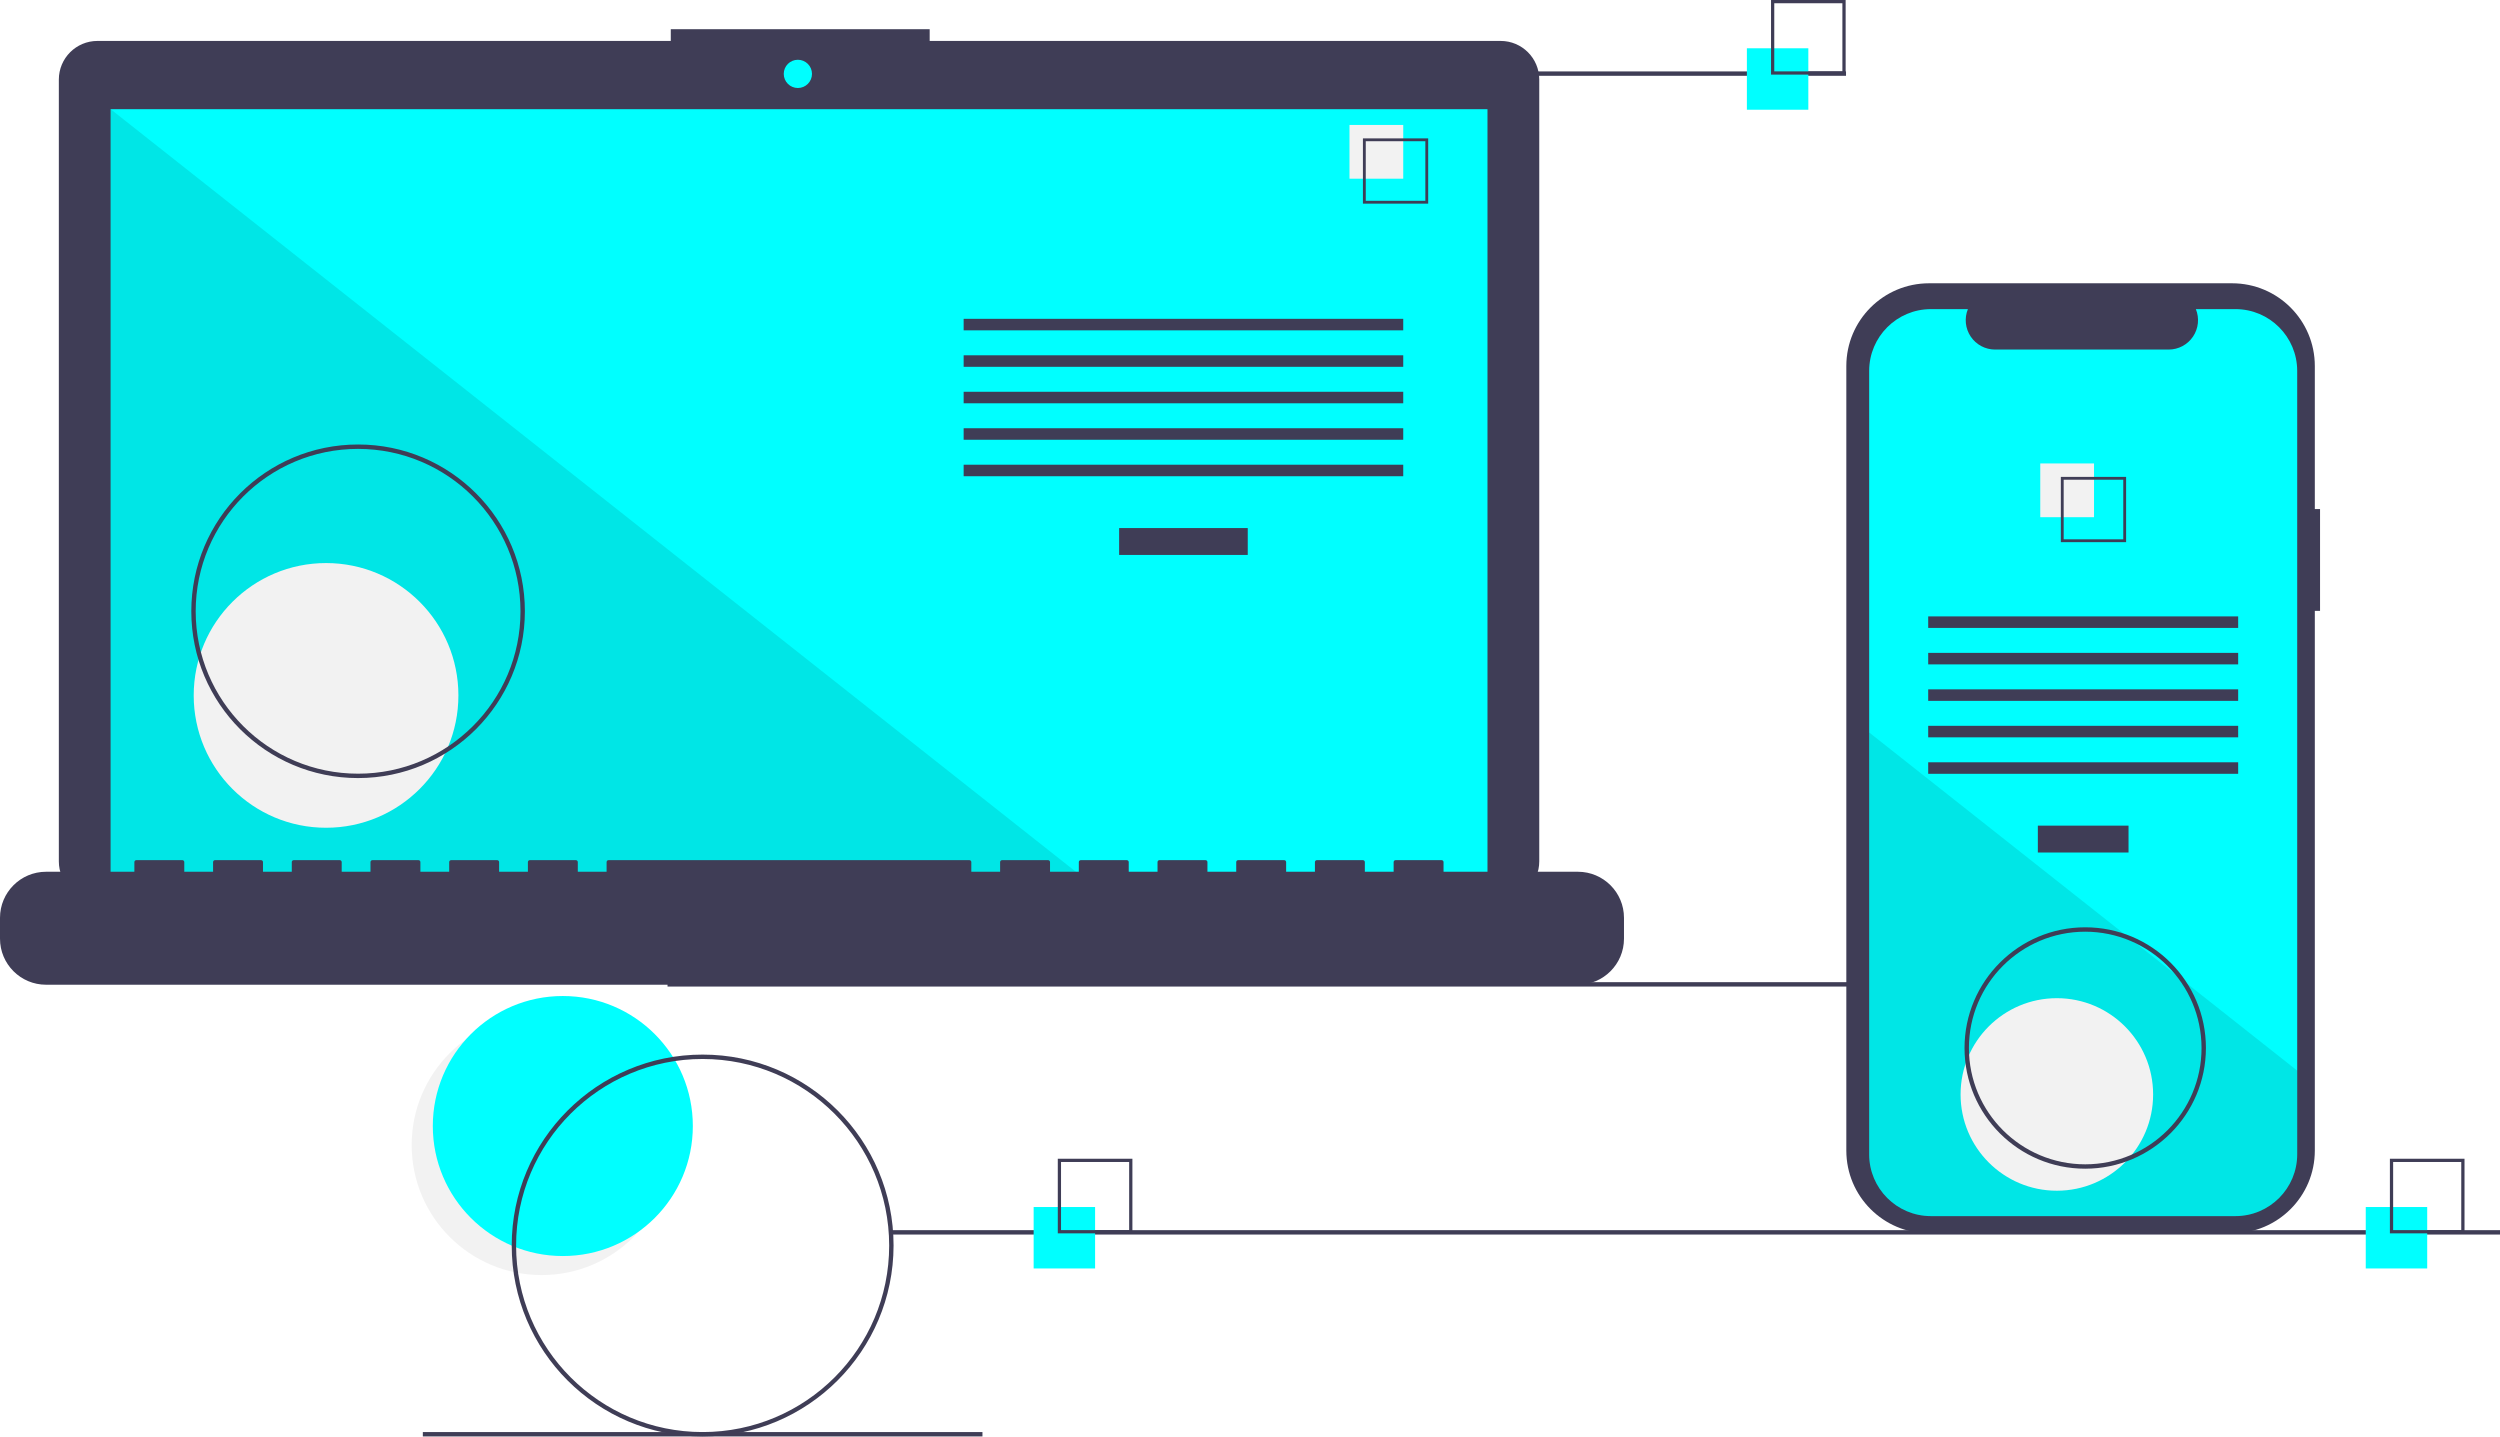
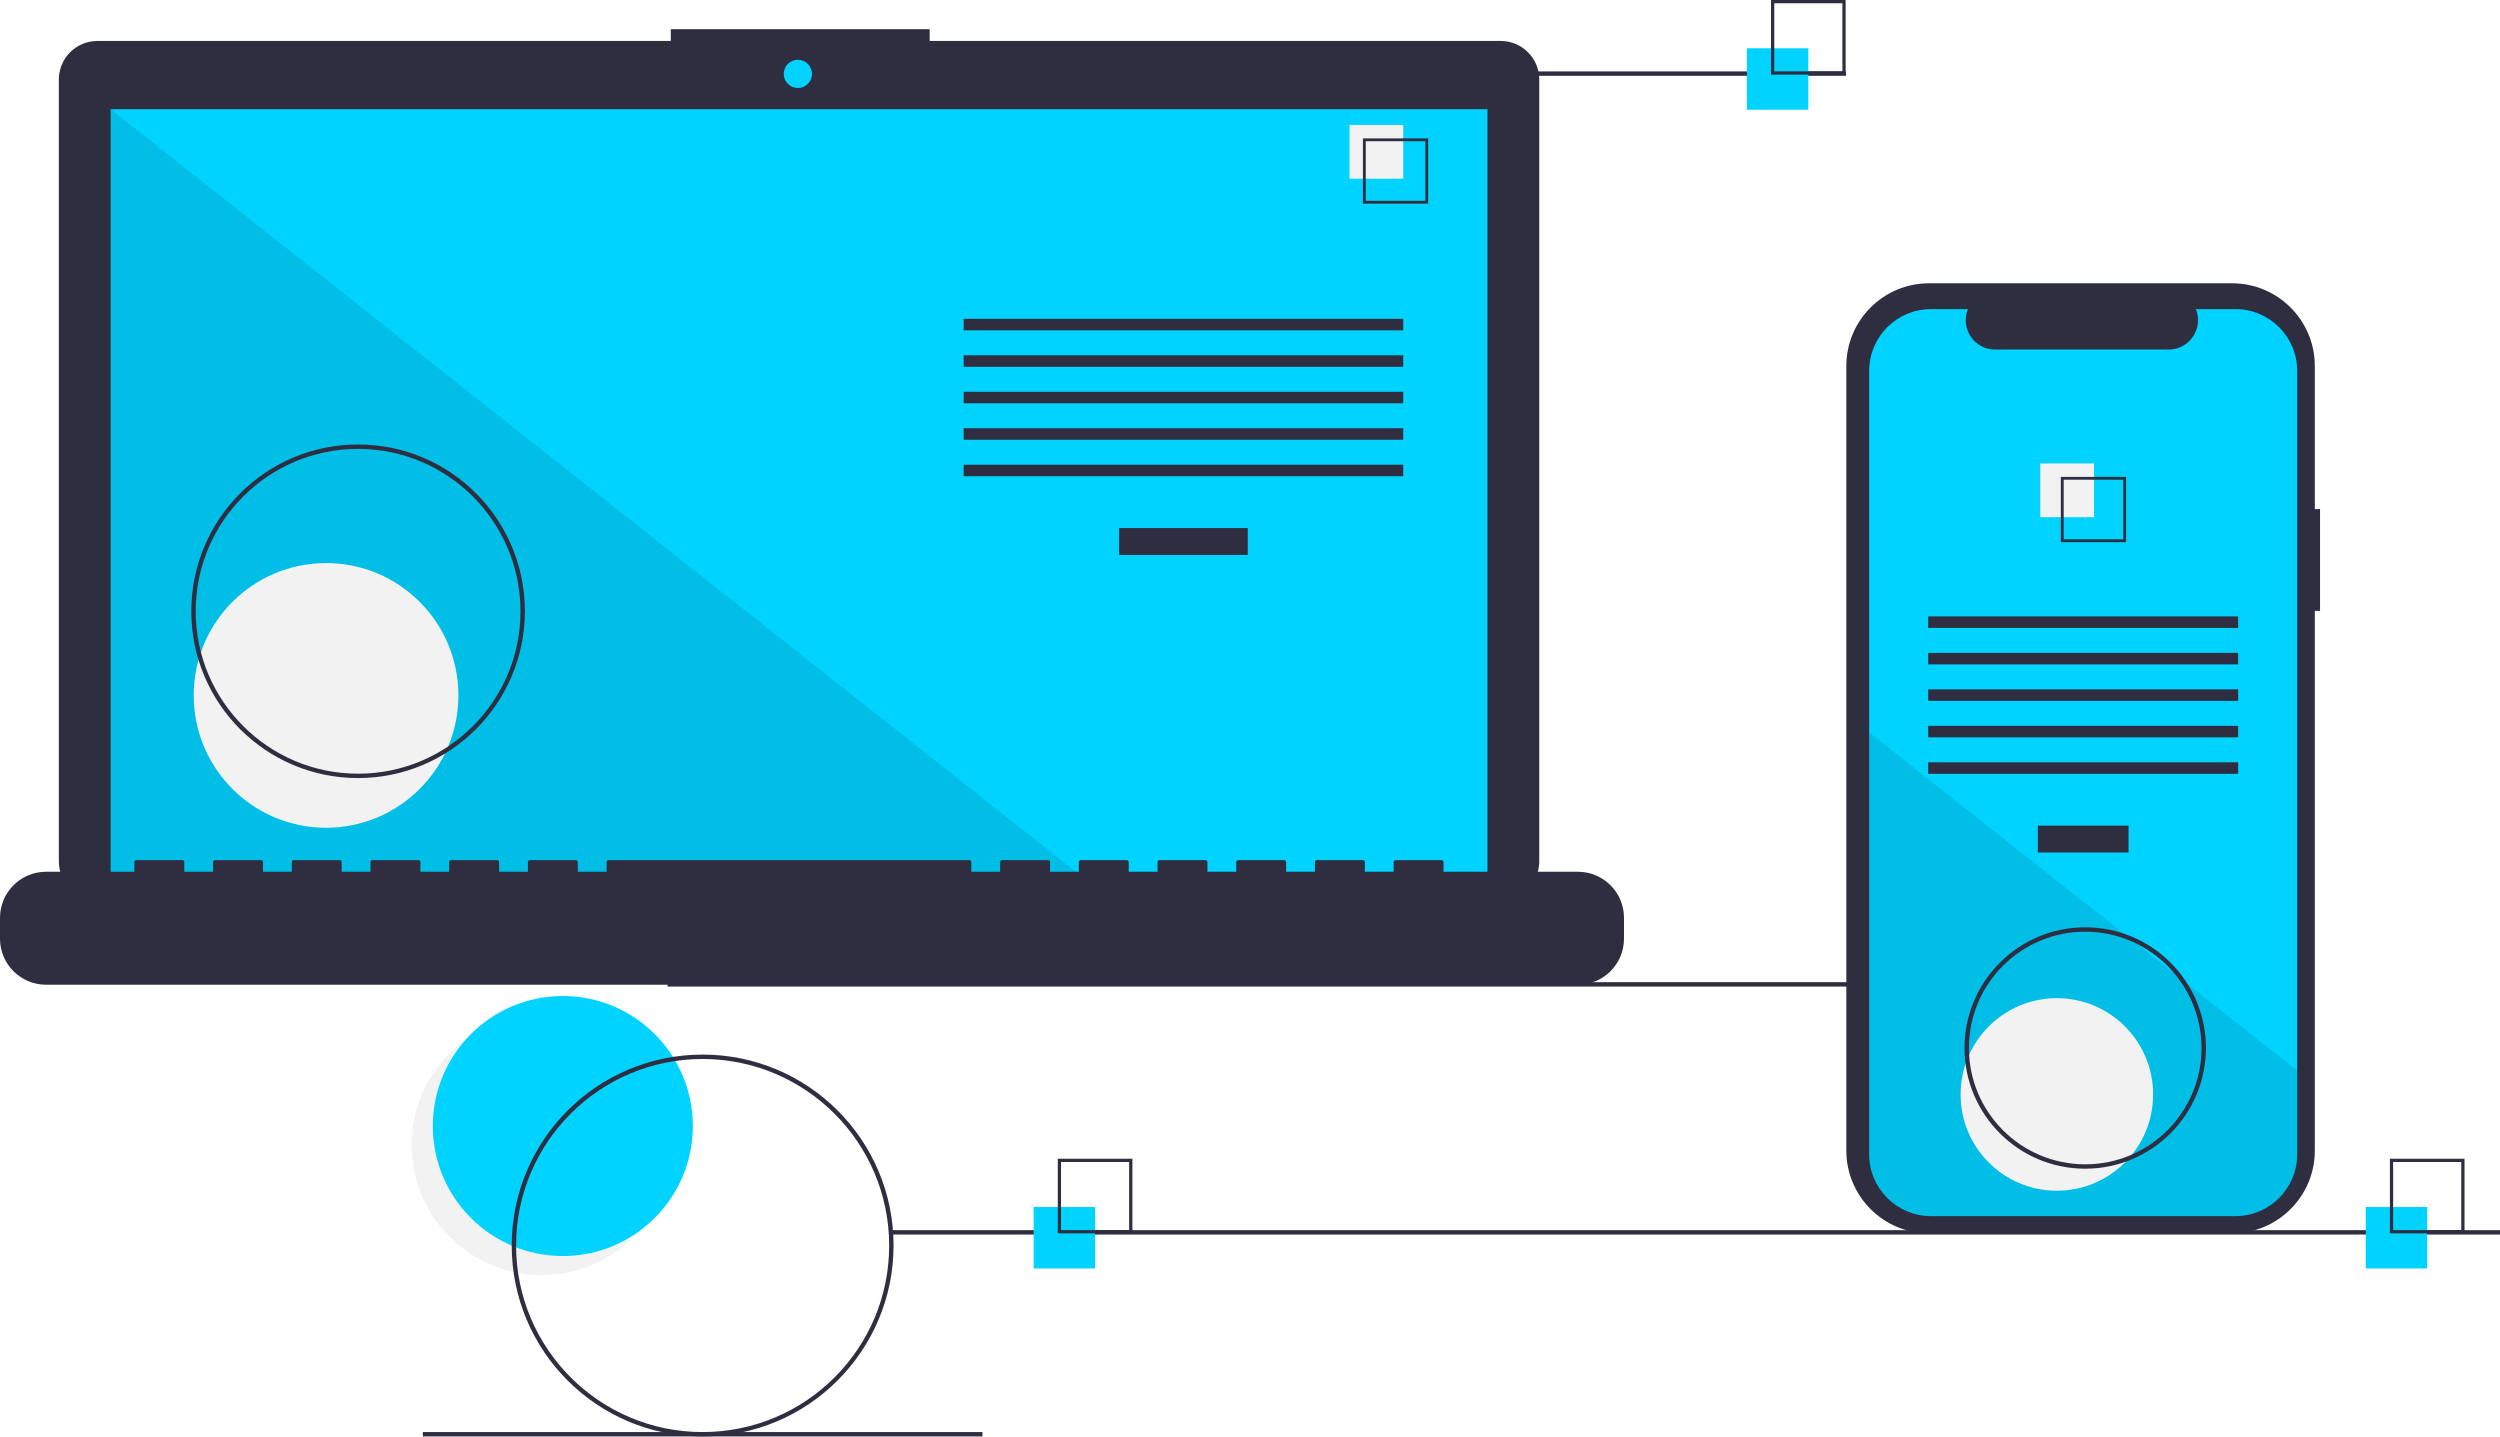
<svg xmlns="http://www.w3.org/2000/svg" data-name="Layer 1" width="1139.171" height="654.543" viewBox="0 0 1139.171 654.543">
  <circle cx="246.827" cy="521.765" r="59.243" fill="#f2f2f2" />
-   <circle cx="256.46" cy="513.095" r="59.243" fill="#00ffff" />
-   <rect x="304.171" y="447.543" width="733" height="2" fill="#3f3d56" />
-   <path d="M714.207,141.381H454.038v-5.362h-117.971v5.362H74.825a17.599,17.599,0,0,0-17.599,17.599V515.231a17.599,17.599,0,0,0,17.599,17.599H714.207a17.599,17.599,0,0,0,17.599-17.599V158.979A17.599,17.599,0,0,0,714.207,141.381Z" transform="translate(-30.41456 -122.7284)" fill="#3f3d56" />
-   <rect x="50.406" y="49.754" width="627.391" height="353.913" fill="#00ffff" />
-   <circle cx="363.565" cy="33.667" r="6.435" fill="#00ffff" />
+   <circle cx="256.46" cy="513.095" r="59.243" fill="#00d3ff" />
+   <rect x="304.171" y="447.543" width="733" height="2" fill="#2f2e41" />
+   <path d="M714.207,141.381H454.038v-5.362h-117.971v5.362H74.825a17.599,17.599,0,0,0-17.599,17.599V515.231a17.599,17.599,0,0,0,17.599,17.599H714.207a17.599,17.599,0,0,0,17.599-17.599V158.979A17.599,17.599,0,0,0,714.207,141.381Z" transform="translate(-30.41456 -122.7284)" fill="#2f2e41" />
+   <rect x="50.406" y="49.754" width="627.391" height="353.913" fill="#00d3ff" />
+   <circle cx="363.565" cy="33.667" r="6.435" fill="#00d3ff" />
  <polygon points="498.374 403.667 50.406 403.667 50.406 49.754 498.374 403.667" opacity="0.1" />
  <circle cx="148.574" cy="316.876" r="60.307" fill="#f2f2f2" />
-   <rect x="509.953" y="240.622" width="58.605" height="12.246" fill="#3f3d56" />
-   <rect x="439.102" y="145.279" width="200.307" height="5.248" fill="#3f3d56" />
-   <rect x="439.102" y="161.898" width="200.307" height="5.248" fill="#3f3d56" />
-   <rect x="439.102" y="178.518" width="200.307" height="5.248" fill="#3f3d56" />
-   <rect x="439.102" y="195.137" width="200.307" height="5.248" fill="#3f3d56" />
-   <rect x="439.102" y="211.756" width="200.307" height="5.248" fill="#3f3d56" />
+   <rect x="509.953" y="240.622" width="58.605" height="12.246" fill="#2f2e41" />
+   <rect x="439.102" y="145.279" width="200.307" height="5.248" fill="#2f2e41" />
+   <rect x="439.102" y="161.898" width="200.307" height="5.248" fill="#2f2e41" />
+   <rect x="439.102" y="178.518" width="200.307" height="5.248" fill="#2f2e41" />
+   <rect x="439.102" y="195.137" width="200.307" height="5.248" fill="#2f2e41" />
+   <rect x="439.102" y="211.756" width="200.307" height="5.248" fill="#2f2e41" />
  <rect x="614.917" y="56.934" width="24.492" height="24.492" fill="#f2f2f2" />
-   <path d="M681.195,215.525h-29.74v-29.74h29.74Zm-28.447-1.293h27.154V187.078H652.748Z" transform="translate(-30.41456 -122.7284)" fill="#3f3d56" />
-   <path d="M749.422,519.96H688.192v-4.412a.875.875,0,0,0-.875-.875h-20.993a.875.875,0,0,0-.875.875v4.412H652.329v-4.412a.875.875,0,0,0-.875-.875H630.462a.875.875,0,0,0-.875.875v4.412H616.467v-4.412a.875.875,0,0,0-.875-.875H594.599a.875.875,0,0,0-.875.875v4.412H580.604v-4.412a.875.875,0,0,0-.875-.875H558.736a.875.875,0,0,0-.875.875v4.412H544.741v-4.412a.875.875,0,0,0-.875-.875H522.873a.875.875,0,0,0-.875.875v4.412H508.878v-4.412a.875.875,0,0,0-.875-.875h-20.993a.875.875,0,0,0-.875.875v4.412H473.015v-4.412a.875.875,0,0,0-.875-.875H307.696a.875.875,0,0,0-.875.875v4.412H293.701v-4.412a.875.875,0,0,0-.875-.875H271.833a.875.875,0,0,0-.875.875v4.412H257.838v-4.412a.875.875,0,0,0-.875-.875h-20.993a.875.875,0,0,0-.875.875v4.412H221.975v-4.412a.875.875,0,0,0-.875-.875H200.107a.875.875,0,0,0-.875.875v4.412H186.112v-4.412a.875.875,0,0,0-.875-.875H164.244a.875.875,0,0,0-.875.875v4.412H150.249v-4.412a.875.875,0,0,0-.875-.875H128.381a.875.875,0,0,0-.875.875v4.412H114.386v-4.412a.875.875,0,0,0-.875-.875H92.519a.875.875,0,0,0-.875.875v4.412H51.407a20.993,20.993,0,0,0-20.993,20.993v9.492A20.993,20.993,0,0,0,51.407,571.438H749.422a20.993,20.993,0,0,0,20.993-20.993v-9.492A20.993,20.993,0,0,0,749.422,519.96Z" transform="translate(-30.41456 -122.7284)" fill="#3f3d56" />
-   <path d="M193.586,477.272a76,76,0,1,1,76-76A76.086,76.086,0,0,1,193.586,477.272Zm0-150a74,74,0,1,0,74,74A74.084,74.084,0,0,0,193.586,327.272Z" transform="translate(-30.41456 -122.7284)" fill="#3f3d56" />
-   <rect x="586.171" y="32.543" width="255" height="2" fill="#3f3d56" />
-   <rect x="406.171" y="560.543" width="733" height="2" fill="#3f3d56" />
-   <rect x="192.672" y="652.543" width="255" height="2" fill="#3f3d56" />
-   <rect x="471" y="550" width="28" height="28" fill="#00ffff" />
-   <path d="M546.415,684.728h-34v-34h34Zm-32.522-1.478H544.936V652.207H513.893Z" transform="translate(-30.41456 -122.7284)" fill="#3f3d56" />
-   <rect x="796" y="22" width="28" height="28" fill="#00ffff" />
-   <path d="M871.415,156.728h-34v-34h34Zm-32.522-1.478H869.936V124.207H838.893Z" transform="translate(-30.41456 -122.7284)" fill="#3f3d56" />
-   <rect x="1078" y="550" width="28" height="28" fill="#00ffff" />
-   <path d="M1153.415,684.728h-34v-34h34Zm-32.522-1.478h31.043V652.207h-31.043Z" transform="translate(-30.41456 -122.7284)" fill="#3f3d56" />
-   <path d="M1087.586,354.687h-2.379V289.525a37.714,37.714,0,0,0-37.714-37.714H909.44A37.714,37.714,0,0,0,871.726,289.525V647.006A37.714,37.714,0,0,0,909.44,684.72h138.053a37.714,37.714,0,0,0,37.714-37.714V401.07h2.379Z" transform="translate(-30.41456 -122.7284)" fill="#3f3d56" />
-   <path d="M1077.176,291.742v356.96a28.165,28.165,0,0,1-28.16,28.17H910.296a28.165,28.165,0,0,1-28.16-28.17v-356.96a28.163,28.163,0,0,1,28.16-28.16h16.83a13.379,13.379,0,0,0,12.39,18.43h79.09a13.379,13.379,0,0,0,12.39-18.43h18.02A28.163,28.163,0,0,1,1077.176,291.742Z" transform="translate(-30.41456 -122.7284)" fill="#00ffff" />
-   <rect x="928.58" y="376.218" width="41.324" height="12.246" fill="#3f3d56" />
-   <rect x="878.621" y="280.875" width="141.24" height="5.248" fill="#3f3d56" />
-   <rect x="878.621" y="297.494" width="141.24" height="5.248" fill="#3f3d56" />
-   <rect x="878.621" y="314.114" width="141.24" height="5.248" fill="#3f3d56" />
-   <rect x="878.621" y="330.733" width="141.24" height="5.248" fill="#3f3d56" />
-   <rect x="878.621" y="347.352" width="141.24" height="5.248" fill="#3f3d56" />
+   <path d="M681.195,215.525h-29.74v-29.74h29.74Zm-28.447-1.293h27.154V187.078H652.748Z" transform="translate(-30.41456 -122.7284)" fill="#2f2e41" />
+   <path d="M749.422,519.96H688.192v-4.412a.875.875,0,0,0-.875-.875h-20.993a.875.875,0,0,0-.875.875v4.412H652.329v-4.412a.875.875,0,0,0-.875-.875H630.462a.875.875,0,0,0-.875.875v4.412H616.467v-4.412a.875.875,0,0,0-.875-.875H594.599a.875.875,0,0,0-.875.875v4.412H580.604v-4.412a.875.875,0,0,0-.875-.875H558.736a.875.875,0,0,0-.875.875v4.412H544.741v-4.412a.875.875,0,0,0-.875-.875H522.873a.875.875,0,0,0-.875.875v4.412H508.878v-4.412a.875.875,0,0,0-.875-.875h-20.993a.875.875,0,0,0-.875.875v4.412H473.015v-4.412a.875.875,0,0,0-.875-.875H307.696a.875.875,0,0,0-.875.875v4.412H293.701v-4.412a.875.875,0,0,0-.875-.875H271.833a.875.875,0,0,0-.875.875v4.412H257.838v-4.412a.875.875,0,0,0-.875-.875h-20.993a.875.875,0,0,0-.875.875v4.412H221.975v-4.412a.875.875,0,0,0-.875-.875H200.107a.875.875,0,0,0-.875.875v4.412H186.112v-4.412a.875.875,0,0,0-.875-.875H164.244a.875.875,0,0,0-.875.875v4.412H150.249v-4.412a.875.875,0,0,0-.875-.875H128.381a.875.875,0,0,0-.875.875v4.412H114.386v-4.412a.875.875,0,0,0-.875-.875H92.519a.875.875,0,0,0-.875.875v4.412H51.407a20.993,20.993,0,0,0-20.993,20.993v9.492A20.993,20.993,0,0,0,51.407,571.438H749.422a20.993,20.993,0,0,0,20.993-20.993v-9.492A20.993,20.993,0,0,0,749.422,519.96Z" transform="translate(-30.41456 -122.7284)" fill="#2f2e41" />
+   <path d="M193.586,477.272a76,76,0,1,1,76-76A76.086,76.086,0,0,1,193.586,477.272Zm0-150a74,74,0,1,0,74,74A74.084,74.084,0,0,0,193.586,327.272Z" transform="translate(-30.41456 -122.7284)" fill="#2f2e41" />
+   <rect x="586.171" y="32.543" width="255" height="2" fill="#2f2e41" />
+   <rect x="406.171" y="560.543" width="733" height="2" fill="#2f2e41" />
+   <rect x="192.672" y="652.543" width="255" height="2" fill="#2f2e41" />
+   <rect x="471" y="550" width="28" height="28" fill="#00d3ff" />
+   <path d="M546.415,684.728h-34v-34h34Zm-32.522-1.478H544.936V652.207H513.893Z" transform="translate(-30.41456 -122.7284)" fill="#2f2e41" />
+   <rect x="796" y="22" width="28" height="28" fill="#00d3ff" />
+   <path d="M871.415,156.728h-34v-34h34Zm-32.522-1.478H869.936V124.207H838.893Z" transform="translate(-30.41456 -122.7284)" fill="#2f2e41" />
+   <rect x="1078" y="550" width="28" height="28" fill="#00d3ff" />
+   <path d="M1153.415,684.728h-34v-34h34Zm-32.522-1.478h31.043V652.207h-31.043Z" transform="translate(-30.41456 -122.7284)" fill="#2f2e41" />
+   <path d="M1087.586,354.687h-2.379V289.525a37.714,37.714,0,0,0-37.714-37.714H909.44A37.714,37.714,0,0,0,871.726,289.525V647.006A37.714,37.714,0,0,0,909.44,684.72h138.053a37.714,37.714,0,0,0,37.714-37.714V401.07h2.379Z" transform="translate(-30.41456 -122.7284)" fill="#2f2e41" />
+   <path d="M1077.176,291.742v356.96a28.165,28.165,0,0,1-28.16,28.17H910.296a28.165,28.165,0,0,1-28.16-28.17v-356.96a28.163,28.163,0,0,1,28.16-28.16h16.83a13.379,13.379,0,0,0,12.39,18.43h79.09a13.379,13.379,0,0,0,12.39-18.43h18.02A28.163,28.163,0,0,1,1077.176,291.742Z" transform="translate(-30.41456 -122.7284)" fill="#00d3ff" />
+   <rect x="928.58" y="376.218" width="41.324" height="12.246" fill="#2f2e41" />
+   <rect x="878.621" y="280.875" width="141.24" height="5.248" fill="#2f2e41" />
+   <rect x="878.621" y="297.494" width="141.24" height="5.248" fill="#2f2e41" />
+   <rect x="878.621" y="314.114" width="141.24" height="5.248" fill="#2f2e41" />
+   <rect x="878.621" y="330.733" width="141.24" height="5.248" fill="#2f2e41" />
+   <rect x="878.621" y="347.352" width="141.24" height="5.248" fill="#2f2e41" />
  <rect x="929.684" y="211.179" width="24.492" height="24.492" fill="#f2f2f2" />
-   <path d="M969.474,340.032v29.74h29.74v-29.74Zm28.45,28.45h-27.16v-27.16h27.16Z" transform="translate(-30.41456 -122.7284)" fill="#3f3d56" />
+   <path d="M969.474,340.032v29.74h29.74v-29.74Zm28.45,28.45h-27.16v-27.16h27.16Z" transform="translate(-30.41456 -122.7284)" fill="#2f2e41" />
  <path d="M1077.176,610.582v38.12a28.165,28.165,0,0,1-28.16,28.17H910.296a28.165,28.165,0,0,1-28.16-28.17v-192.21l116.87,92.33,2,1.58,21.74,17.17,2.03,1.61Z" transform="translate(-30.41456 -122.7284)" opacity="0.1" />
  <circle cx="937.241" cy="498.707" r="43.868" fill="#f2f2f2" />
-   <path d="M350.586,777.272a87,87,0,1,1,87-87A87.099,87.099,0,0,1,350.586,777.272Zm0-172a85,85,0,1,0,85,85A85.096,85.096,0,0,0,350.586,605.272Z" transform="translate(-30.41456 -122.7284)" fill="#3f3d56" />
-   <path d="M980.586,655.272a55,55,0,1,1,55-55A55.062,55.062,0,0,1,980.586,655.272Zm0-108a53,53,0,1,0,53,53A53.06,53.06,0,0,0,980.586,547.272Z" transform="translate(-30.41456 -122.7284)" fill="#3f3d56" />
+   <path d="M350.586,777.272a87,87,0,1,1,87-87A87.099,87.099,0,0,1,350.586,777.272Zm0-172a85,85,0,1,0,85,85A85.096,85.096,0,0,0,350.586,605.272Z" transform="translate(-30.41456 -122.7284)" fill="#2f2e41" />
+   <path d="M980.586,655.272a55,55,0,1,1,55-55A55.062,55.062,0,0,1,980.586,655.272Zm0-108a53,53,0,1,0,53,53A53.06,53.06,0,0,0,980.586,547.272Z" transform="translate(-30.41456 -122.7284)" fill="#2f2e41" />
</svg>
